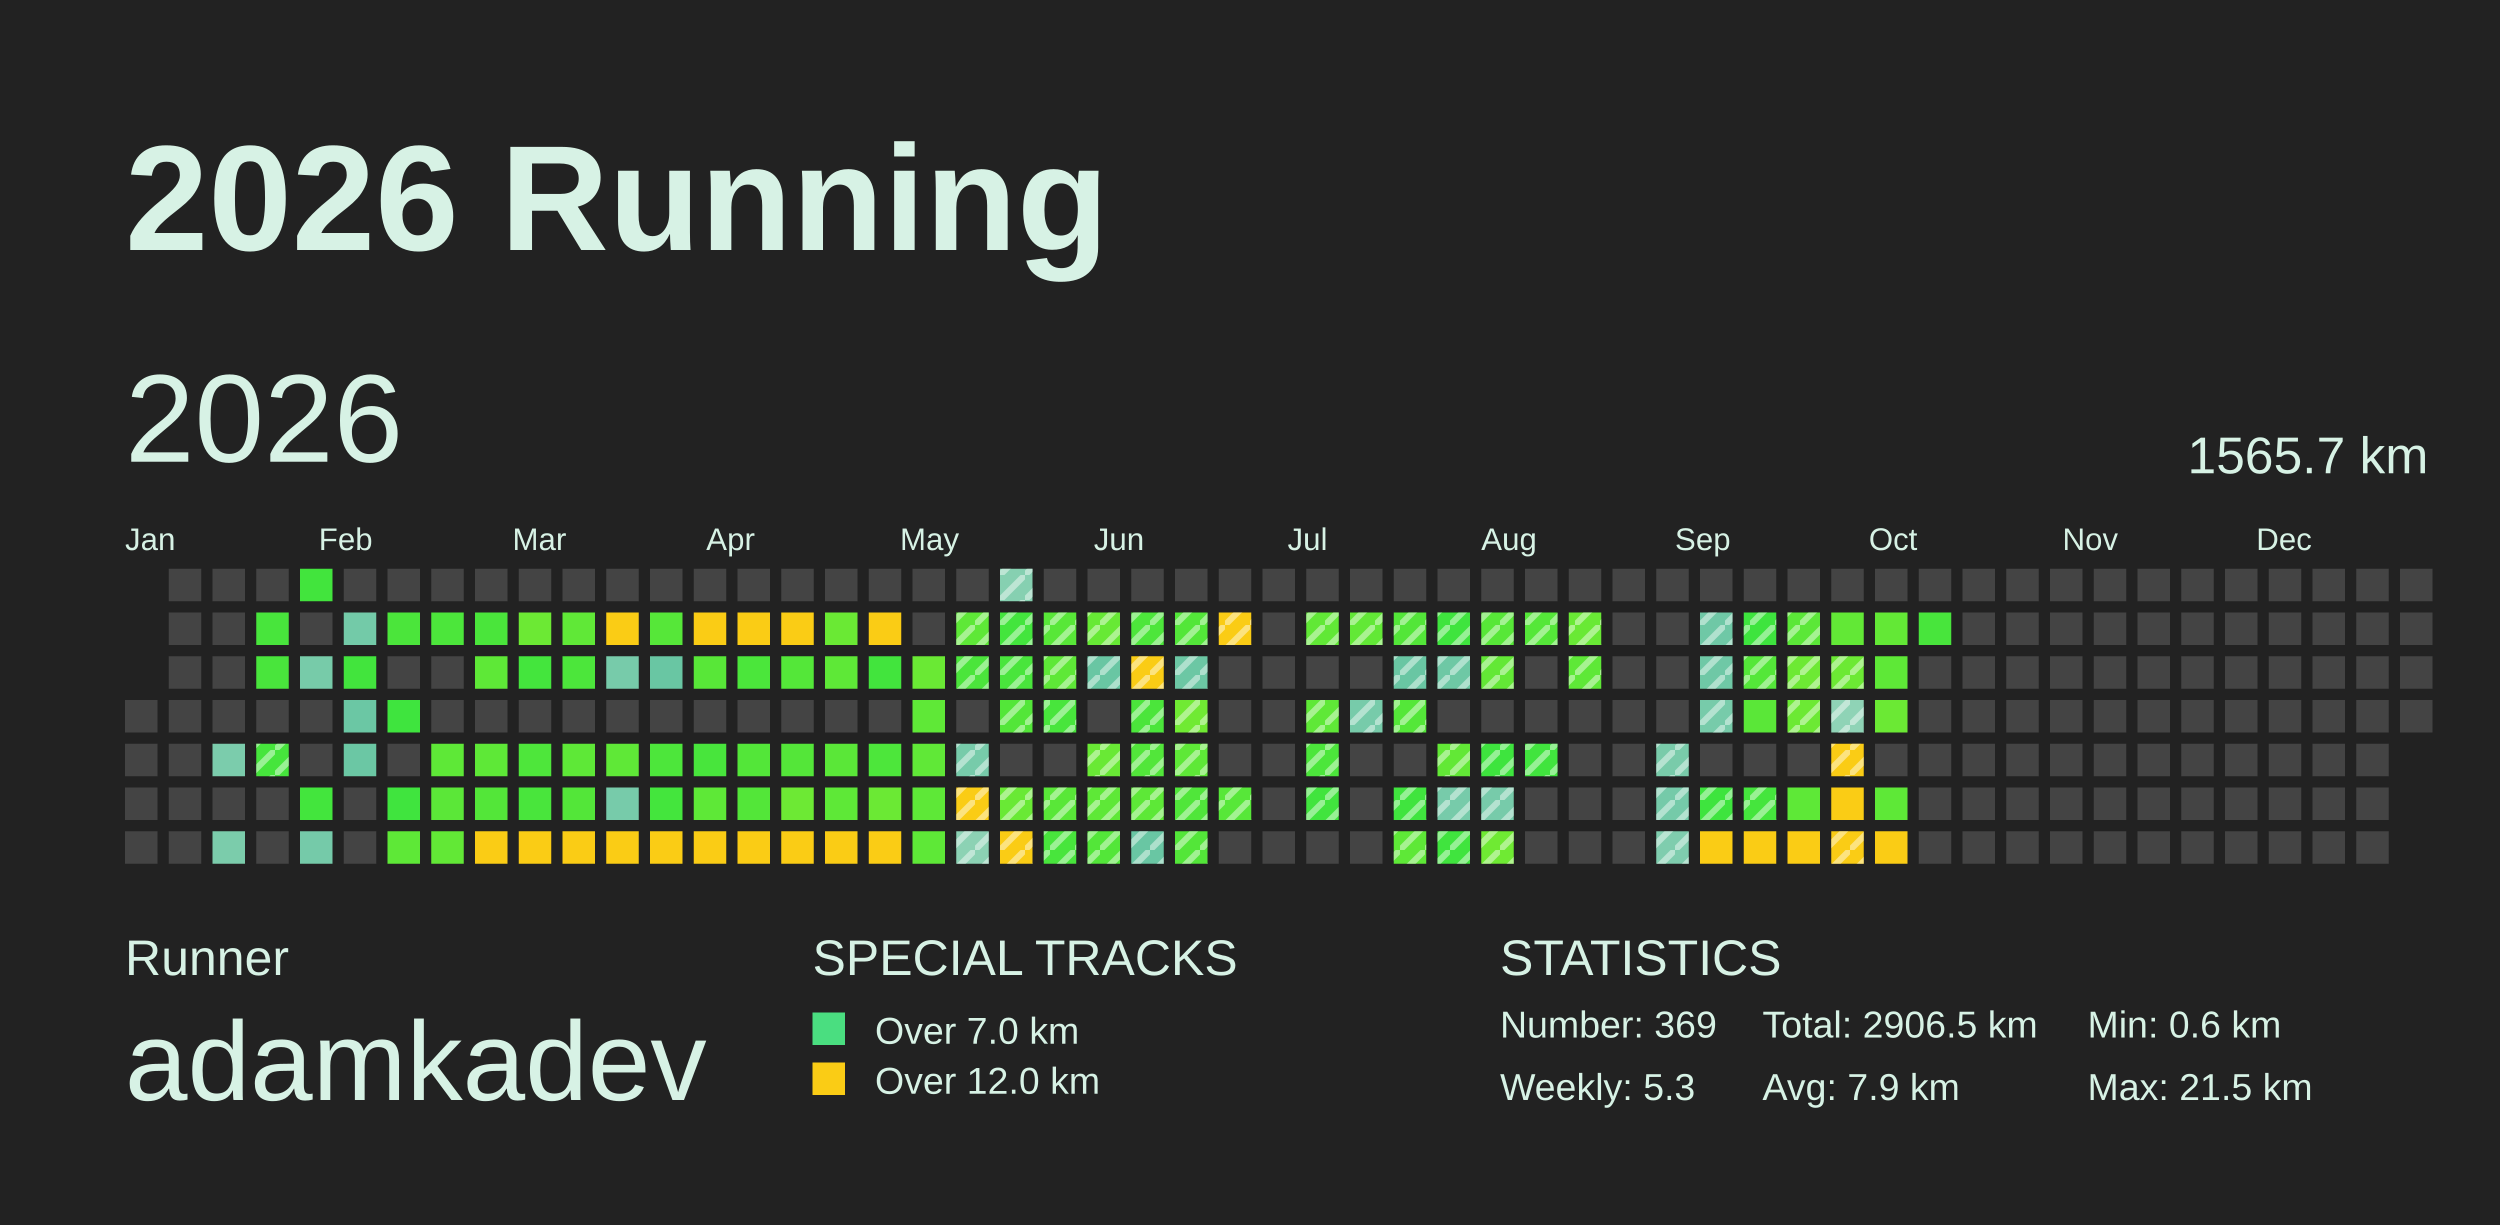
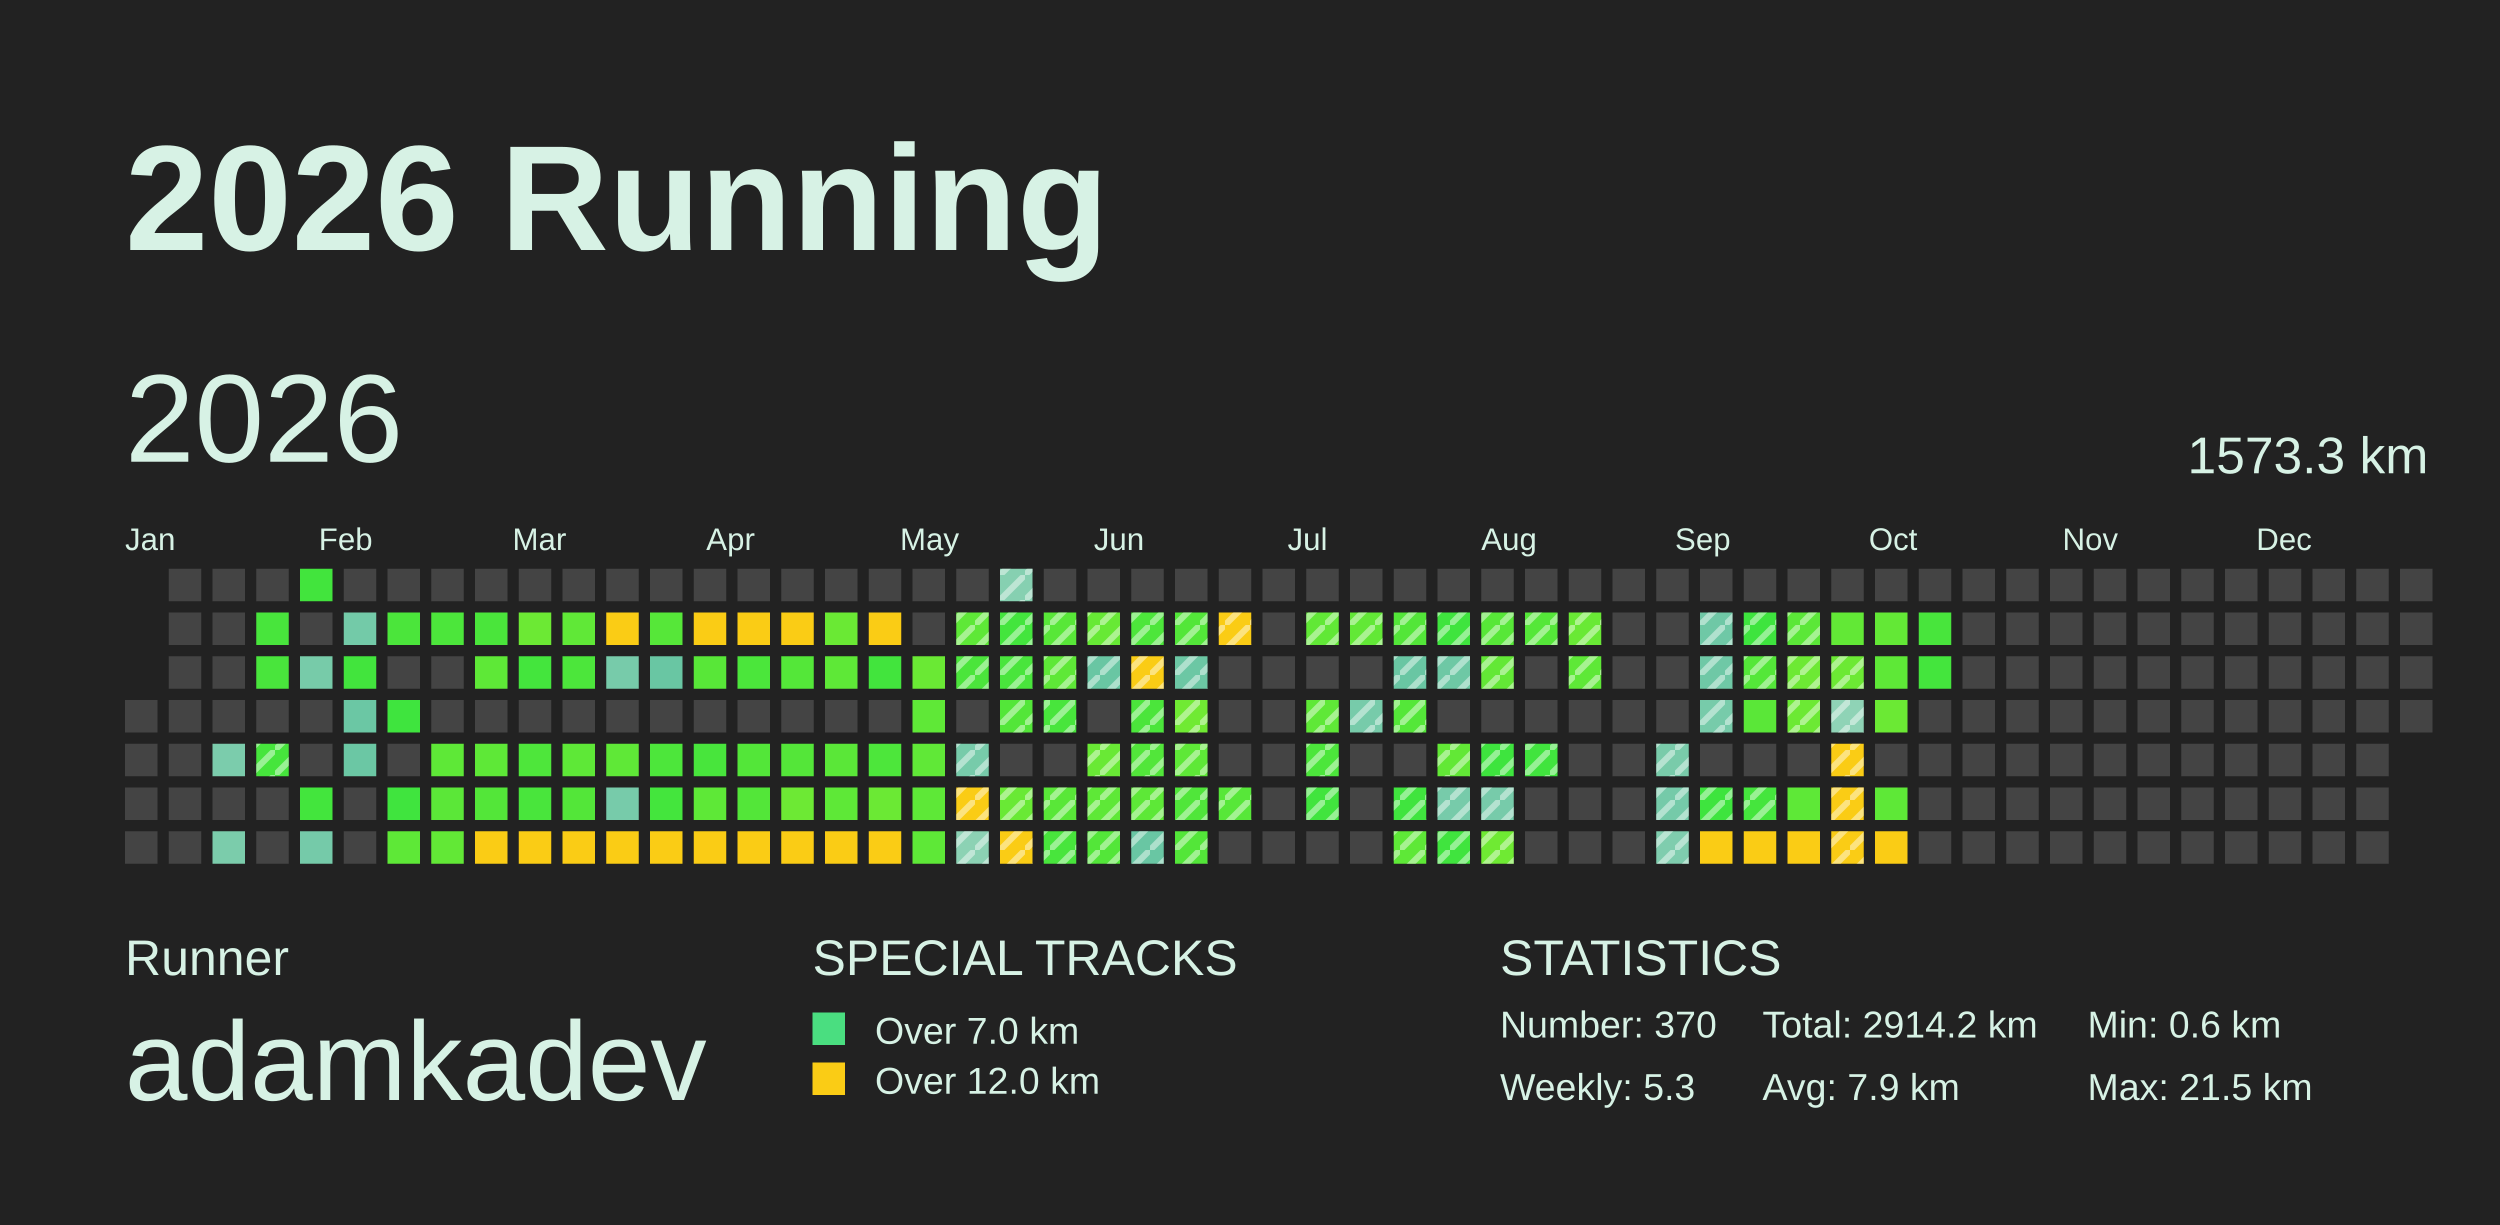
<svg xmlns="http://www.w3.org/2000/svg" baseProfile="full" height="98mm" version="1.1" viewBox="0,0,200,98" width="200mm">
  <defs>
    <pattern height="2" id="indoor-stripe" patternUnits="userSpaceOnUse" width="2">
      <line stroke="white" stroke-opacity="0.45" stroke-width="0.5" x1="0" x2="2" y1="2" y2="0" />
    </pattern>
  </defs>
  <rect fill="#222222" height="98" width="200" x="0" y="0" />
  <text fill="#D7F2E5" style="font-size:12px; font-family:Arial; font-weight:bold;" x="10" y="20">2026 Running</text>
  <text fill="#D7F2E5" style="font-size:4px; font-family:Arial" x="10" y="78">Runner</text>
  <text fill="#D7F2E5" style="font-size:9px; font-family:Arial" x="10" y="88">adamkadev</text>
  <text fill="#D7F2E5" style="font-size:4px; font-family:Arial" x="65" y="78">SPECIAL TRACKS</text>
  <rect fill="#4ADE80" height="2.6" width="2.6" x="65" y="81" />
  <text fill="#D7F2E5" style="font-size:3px; font-family:Arial" x="70" y="83.5">Over 7.0 km</text>
  <rect fill="#FACC15" height="2.6" width="2.6" x="65" y="85" />
  <text fill="#D7F2E5" style="font-size:3px; font-family:Arial" x="70" y="87.5">Over 12.0 km</text>
  <text fill="#D7F2E5" style="font-size:4px; font-family:Arial" x="120" y="78">STATISTICS</text>
-   <text fill="#D7F2E5" style="font-size:3px; font-family:Arial" x="120" y="83">Number: 369</text>
+   <text fill="#D7F2E5" style="font-size:3px; font-family:Arial" x="120" y="83">Number: 370</text>
  <text fill="#D7F2E5" style="font-size:3px; font-family:Arial" x="120" y="88">Weekly: 5.3</text>
-   <text fill="#D7F2E5" style="font-size:3px; font-family:Arial" x="141" y="83">Total: 2906.5 km</text>
+   <text fill="#D7F2E5" style="font-size:3px; font-family:Arial" x="141" y="83">Total: 2914.2 km</text>
  <text fill="#D7F2E5" style="font-size:3px; font-family:Arial" x="141" y="88">Avg: 7.9 km</text>
  <text fill="#D7F2E5" style="font-size:3px; font-family:Arial" x="167" y="83">Min: 0.6 km</text>
  <text fill="#D7F2E5" style="font-size:3px; font-family:Arial" x="167" y="88">Max: 21.5 km</text>
  <text dominant-baseline="hanging" fill="#D7F2E5" style="font-size:10.0px; font-family:Arial;" x="10" y="30">2026</text>
-   <text dominant-baseline="hanging" fill="#D7F2E5" style="font-size:4.125px; font-family:Arial;" x="175" y="35">1565.7 km</text>
+   <text dominant-baseline="hanging" fill="#D7F2E5" style="font-size:4.125px; font-family:Arial;" x="175" y="35">1573.3 km</text>
  <text fill="#D7F2E5" style="font-size:2.5px; font-family:Arial" x="10.0" y="44">Jan</text>
  <text fill="#D7F2E5" style="font-size:2.5px; font-family:Arial" x="25.5" y="44">Feb</text>
  <text fill="#D7F2E5" style="font-size:2.5px; font-family:Arial" x="41.0" y="44">Mar</text>
  <text fill="#D7F2E5" style="font-size:2.5px; font-family:Arial" x="56.5" y="44">Apr</text>
  <text fill="#D7F2E5" style="font-size:2.5px; font-family:Arial" x="72.0" y="44">May</text>
  <text fill="#D7F2E5" style="font-size:2.5px; font-family:Arial" x="87.5" y="44">Jun</text>
  <text fill="#D7F2E5" style="font-size:2.5px; font-family:Arial" x="103.0" y="44">Jul</text>
  <text fill="#D7F2E5" style="font-size:2.5px; font-family:Arial" x="118.5" y="44">Aug</text>
  <text fill="#D7F2E5" style="font-size:2.5px; font-family:Arial" x="134.0" y="44">Sep</text>
  <text fill="#D7F2E5" style="font-size:2.5px; font-family:Arial" x="149.5" y="44">Oct</text>
  <text fill="#D7F2E5" style="font-size:2.5px; font-family:Arial" x="165.0" y="44">Nov</text>
  <text fill="#D7F2E5" style="font-size:2.5px; font-family:Arial" x="180.5" y="44">Dec</text>
  <rect fill="#444444" height="2.6" width="2.6" x="10.0" y="56.0" />
  <rect fill="#444444" height="2.6" width="2.6" x="10.0" y="59.5" />
  <rect fill="#444444" height="2.6" width="2.6" x="10.0" y="63.0" />
  <rect fill="#444444" height="2.6" width="2.6" x="10.0" y="66.5" />
  <rect fill="#444444" height="2.6" width="2.6" x="13.5" y="45.5" />
  <rect fill="#444444" height="2.6" width="2.6" x="13.5" y="49.0" />
  <rect fill="#444444" height="2.6" width="2.6" x="13.5" y="52.5" />
  <rect fill="#444444" height="2.6" width="2.6" x="13.5" y="56.0" />
  <rect fill="#444444" height="2.6" width="2.6" x="13.5" y="59.5" />
  <rect fill="#444444" height="2.6" width="2.6" x="13.5" y="63.0" />
  <rect fill="#444444" height="2.6" width="2.6" x="13.5" y="66.5" />
  <rect fill="#444444" height="2.6" width="2.6" x="17.0" y="45.5" />
  <rect fill="#444444" height="2.6" width="2.6" x="17.0" y="49.0" />
  <rect fill="#444444" height="2.6" width="2.6" x="17.0" y="52.5" />
  <rect fill="#444444" height="2.6" width="2.6" x="17.0" y="56.0" />
  <rect fill="#7bccac" height="2.6" width="2.6" x="17.0" y="59.5" />
  <rect fill="#444444" height="2.6" width="2.6" x="17.0" y="63.0" />
  <rect fill="#7bccab" height="2.6" width="2.6" x="17.0" y="66.5" />
  <rect fill="#444444" height="2.6" width="2.6" x="20.5" y="45.5" />
  <rect fill="#48e53c" height="2.6" width="2.6" x="20.5" y="49.0" />
  <rect fill="#49e53c" height="2.6" width="2.6" x="20.5" y="52.5" />
  <rect fill="#444444" height="2.6" width="2.6" x="20.5" y="56.0" />
  <rect fill="#46e53c" height="2.6" width="2.6" x="20.5" y="59.5" />
  <rect fill="url(#indoor-stripe)" height="2.6" style="pointer-events: none;" width="2.6" x="20.5" y="59.5" />
  <rect fill="#444444" height="2.6" width="2.6" x="20.5" y="63.0" />
  <rect fill="#444444" height="2.6" width="2.6" x="20.5" y="66.5" />
  <rect fill="#42e43d" height="2.6" width="2.6" x="24.0" y="45.5" />
  <rect fill="#444444" height="2.6" width="2.6" x="24.0" y="49.0" />
  <rect fill="#77cba9" height="2.6" width="2.6" x="24.0" y="52.5" />
  <rect fill="#444444" height="2.6" width="2.6" x="24.0" y="56.0" />
  <rect fill="#444444" height="2.6" width="2.6" x="24.0" y="59.5" />
  <rect fill="#43e53d" height="2.6" width="2.6" x="24.0" y="63.0" />
  <rect fill="#75caa9" height="2.6" width="2.6" x="24.0" y="66.5" />
  <rect fill="#444444" height="2.6" width="2.6" x="27.5" y="45.5" />
  <rect fill="#73caa8" height="2.6" width="2.6" x="27.5" y="49.0" />
  <rect fill="#42e43d" height="2.6" width="2.6" x="27.5" y="52.5" />
  <rect fill="#6bc7a4" height="2.6" width="2.6" x="27.5" y="56.0" />
  <rect fill="#6bc7a4" height="2.6" width="2.6" x="27.5" y="59.5" />
  <rect fill="#444444" height="2.6" width="2.6" x="27.5" y="63.0" />
  <rect fill="#444444" height="2.6" width="2.6" x="27.5" y="66.5" />
  <rect fill="#444444" height="2.6" width="2.6" x="31.0" y="45.5" />
  <rect fill="#4be53b" height="2.6" width="2.6" x="31.0" y="49.0" />
  <rect fill="#444444" height="2.6" width="2.6" x="31.0" y="52.5" />
  <rect fill="#3fe43e" height="2.6" width="2.6" x="31.0" y="56.0" />
  <rect fill="#444444" height="2.6" width="2.6" x="31.0" y="59.5" />
  <rect fill="#40e43e" height="2.6" width="2.6" x="31.0" y="63.0" />
  <rect fill="#5ee837" height="2.6" width="2.6" x="31.0" y="66.5" />
  <rect fill="#444444" height="2.6" width="2.6" x="34.5" y="45.5" />
  <rect fill="#4ce63b" height="2.6" width="2.6" x="34.5" y="49.0" />
  <rect fill="#444444" height="2.6" width="2.6" x="34.5" y="52.5" />
  <rect fill="#444444" height="2.6" width="2.6" x="34.5" y="56.0" />
  <rect fill="#5ee837" height="2.6" width="2.6" x="34.5" y="59.5" />
  <rect fill="#5be738" height="2.6" width="2.6" x="34.5" y="63.0" />
  <rect fill="#62e836" height="2.6" width="2.6" x="34.5" y="66.5" />
  <rect fill="#444444" height="2.6" width="2.6" x="38.0" y="45.5" />
  <rect fill="#4ae53b" height="2.6" width="2.6" x="38.0" y="49.0" />
  <rect fill="#5ee837" height="2.6" width="2.6" x="38.0" y="52.5" />
  <rect fill="#444444" height="2.6" width="2.6" x="38.0" y="56.0" />
  <rect fill="#5ee837" height="2.6" width="2.6" x="38.0" y="59.5" />
  <rect fill="#53e639" height="2.6" width="2.6" x="38.0" y="63.0" />
  <rect fill="#FACC15" height="2.6" width="2.6" x="38.0" y="66.5" />
  <rect fill="#444444" height="2.6" width="2.6" x="41.5" y="45.5" />
  <rect fill="#6ce934" height="2.6" width="2.6" x="41.5" y="49.0" />
  <rect fill="#44e53d" height="2.6" width="2.6" x="41.5" y="52.5" />
  <rect fill="#444444" height="2.6" width="2.6" x="41.5" y="56.0" />
  <rect fill="#4ee63b" height="2.6" width="2.6" x="41.5" y="59.5" />
  <rect fill="#49e53c" height="2.6" width="2.6" x="41.5" y="63.0" />
  <rect fill="#FACC15" height="2.6" width="2.6" x="41.5" y="66.5" />
  <rect fill="#444444" height="2.6" width="2.6" x="45.0" y="45.5" />
  <rect fill="#60e837" height="2.6" width="2.6" x="45.0" y="49.0" />
  <rect fill="#4ce63b" height="2.6" width="2.6" x="45.0" y="52.5" />
  <rect fill="#444444" height="2.6" width="2.6" x="45.0" y="56.0" />
  <rect fill="#5ee837" height="2.6" width="2.6" x="45.0" y="59.5" />
  <rect fill="#53e639" height="2.6" width="2.6" x="45.0" y="63.0" />
  <rect fill="#FACC15" height="2.6" width="2.6" x="45.0" y="66.5" />
  <rect fill="#444444" height="2.6" width="2.6" x="48.5" y="45.5" />
  <rect fill="#FACC15" height="2.6" width="2.6" x="48.5" y="49.0" />
  <rect fill="#77cbaa" height="2.6" width="2.6" x="48.5" y="52.5" />
  <rect fill="#444444" height="2.6" width="2.6" x="48.5" y="56.0" />
  <rect fill="#5fe837" height="2.6" width="2.6" x="48.5" y="59.5" />
  <rect fill="#77cbaa" height="2.6" width="2.6" x="48.5" y="63.0" />
  <rect fill="#FACC15" height="2.6" width="2.6" x="48.5" y="66.5" />
  <rect fill="#444444" height="2.6" width="2.6" x="52.0" y="45.5" />
  <rect fill="#56e739" height="2.6" width="2.6" x="52.0" y="49.0" />
  <rect fill="#69c6a3" height="2.6" width="2.6" x="52.0" y="52.5" />
  <rect fill="#444444" height="2.6" width="2.6" x="52.0" y="56.0" />
  <rect fill="#4de63b" height="2.6" width="2.6" x="52.0" y="59.5" />
  <rect fill="#44e53d" height="2.6" width="2.6" x="52.0" y="63.0" />
  <rect fill="#FACC15" height="2.6" width="2.6" x="52.0" y="66.5" />
  <rect fill="#444444" height="2.6" width="2.6" x="55.5" y="45.5" />
  <rect fill="#FACC15" height="2.6" width="2.6" x="55.5" y="49.0" />
  <rect fill="#58e738" height="2.6" width="2.6" x="55.5" y="52.5" />
  <rect fill="#444444" height="2.6" width="2.6" x="55.5" y="56.0" />
  <rect fill="#48e53c" height="2.6" width="2.6" x="55.5" y="59.5" />
  <rect fill="#5ee837" height="2.6" width="2.6" x="55.5" y="63.0" />
  <rect fill="#FACC15" height="2.6" width="2.6" x="55.5" y="66.5" />
  <rect fill="#444444" height="2.6" width="2.6" x="59.0" y="45.5" />
  <rect fill="#FACC15" height="2.6" width="2.6" x="59.0" y="49.0" />
  <rect fill="#4be63b" height="2.6" width="2.6" x="59.0" y="52.5" />
  <rect fill="#444444" height="2.6" width="2.6" x="59.0" y="56.0" />
  <rect fill="#53e639" height="2.6" width="2.6" x="59.0" y="59.5" />
  <rect fill="#53e639" height="2.6" width="2.6" x="59.0" y="63.0" />
  <rect fill="#FACC15" height="2.6" width="2.6" x="59.0" y="66.5" />
  <rect fill="#444444" height="2.6" width="2.6" x="62.5" y="45.5" />
  <rect fill="#FACC15" height="2.6" width="2.6" x="62.5" y="49.0" />
  <rect fill="#54e739" height="2.6" width="2.6" x="62.5" y="52.5" />
  <rect fill="#444444" height="2.6" width="2.6" x="62.5" y="56.0" />
  <rect fill="#54e639" height="2.6" width="2.6" x="62.5" y="59.5" />
  <rect fill="#6de934" height="2.6" width="2.6" x="62.5" y="63.0" />
  <rect fill="#FACC15" height="2.6" width="2.6" x="62.5" y="66.5" />
  <rect fill="#444444" height="2.6" width="2.6" x="66.0" y="45.5" />
  <rect fill="#6ae934" height="2.6" width="2.6" x="66.0" y="49.0" />
  <rect fill="#5ee837" height="2.6" width="2.6" x="66.0" y="52.5" />
  <rect fill="#444444" height="2.6" width="2.6" x="66.0" y="56.0" />
  <rect fill="#5ae738" height="2.6" width="2.6" x="66.0" y="59.5" />
  <rect fill="#5ee837" height="2.6" width="2.6" x="66.0" y="63.0" />
  <rect fill="#FACC15" height="2.6" width="2.6" x="66.0" y="66.5" />
  <rect fill="#444444" height="2.6" width="2.6" x="69.5" y="45.5" />
  <rect fill="#FACC15" height="2.6" width="2.6" x="69.5" y="49.0" />
  <rect fill="#42e43d" height="2.6" width="2.6" x="69.5" y="52.5" />
  <rect fill="#444444" height="2.6" width="2.6" x="69.5" y="56.0" />
  <rect fill="#4de63b" height="2.6" width="2.6" x="69.5" y="59.5" />
  <rect fill="#6be934" height="2.6" width="2.6" x="69.5" y="63.0" />
  <rect fill="#FACC15" height="2.6" width="2.6" x="69.5" y="66.5" />
  <rect fill="#444444" height="2.6" width="2.6" x="73.0" y="45.5" />
  <rect fill="#444444" height="2.6" width="2.6" x="73.0" y="49.0" />
  <rect fill="#6ae934" height="2.6" width="2.6" x="73.0" y="52.5" />
  <rect fill="#5fe837" height="2.6" width="2.6" x="73.0" y="56.0" />
  <rect fill="#60e837" height="2.6" width="2.6" x="73.0" y="59.5" />
  <rect fill="#5ee837" height="2.6" width="2.6" x="73.0" y="63.0" />
  <rect fill="#5ee837" height="2.6" width="2.6" x="73.0" y="66.5" />
  <rect fill="#444444" height="2.6" width="2.6" x="76.5" y="45.5" />
  <rect fill="#5ee837" height="2.6" width="2.6" x="76.5" y="49.0" />
  <rect fill="url(#indoor-stripe)" height="2.6" style="pointer-events: none;" width="2.6" x="76.5" y="49.0" />
  <rect fill="#4be53b" height="2.6" width="2.6" x="76.5" y="52.5" />
  <rect fill="url(#indoor-stripe)" height="2.6" style="pointer-events: none;" width="2.6" x="76.5" y="52.5" />
  <rect fill="#444444" height="2.6" width="2.6" x="76.5" y="56.0" />
  <rect fill="#77cbaa" height="2.6" width="2.6" x="76.5" y="59.5" />
  <rect fill="url(#indoor-stripe)" height="2.6" style="pointer-events: none;" width="2.6" x="76.5" y="59.5" />
  <rect fill="#FACC15" height="2.6" width="2.6" x="76.5" y="63.0" />
  <rect fill="url(#indoor-stripe)" height="2.6" style="pointer-events: none;" width="2.6" x="76.5" y="63.0" />
  <rect fill="#8cd2b4" height="2.6" width="2.6" x="76.5" y="66.5" />
  <rect fill="url(#indoor-stripe)" height="2.6" style="pointer-events: none;" width="2.6" x="76.5" y="66.5" />
  <rect fill="#86d0b1" height="2.6" width="2.6" x="80.0" y="45.5" />
  <rect fill="url(#indoor-stripe)" height="2.6" style="pointer-events: none;" width="2.6" x="80.0" y="45.5" />
  <rect fill="#43e53d" height="2.6" width="2.6" x="80.0" y="49.0" />
  <rect fill="url(#indoor-stripe)" height="2.6" style="pointer-events: none;" width="2.6" x="80.0" y="49.0" />
  <rect fill="#49e53c" height="2.6" width="2.6" x="80.0" y="52.5" />
  <rect fill="url(#indoor-stripe)" height="2.6" style="pointer-events: none;" width="2.6" x="80.0" y="52.5" />
  <rect fill="#53e639" height="2.6" width="2.6" x="80.0" y="56.0" />
  <rect fill="url(#indoor-stripe)" height="2.6" style="pointer-events: none;" width="2.6" x="80.0" y="56.0" />
  <rect fill="#444444" height="2.6" width="2.6" x="80.0" y="59.5" />
  <rect fill="#69e935" height="2.6" width="2.6" x="80.0" y="63.0" />
  <rect fill="url(#indoor-stripe)" height="2.6" style="pointer-events: none;" width="2.6" x="80.0" y="63.0" />
  <rect fill="#FACC15" height="2.6" width="2.6" x="80.0" y="66.5" />
  <rect fill="url(#indoor-stripe)" height="2.6" style="pointer-events: none;" width="2.6" x="80.0" y="66.5" />
  <rect fill="#444444" height="2.6" width="2.6" x="83.5" y="45.5" />
  <rect fill="#58e738" height="2.6" width="2.6" x="83.5" y="49.0" />
  <rect fill="url(#indoor-stripe)" height="2.6" style="pointer-events: none;" width="2.6" x="83.5" y="49.0" />
  <rect fill="#5ee837" height="2.6" width="2.6" x="83.5" y="52.5" />
  <rect fill="url(#indoor-stripe)" height="2.6" style="pointer-events: none;" width="2.6" x="83.5" y="52.5" />
  <rect fill="#48e53c" height="2.6" width="2.6" x="83.5" y="56.0" />
  <rect fill="url(#indoor-stripe)" height="2.6" style="pointer-events: none;" width="2.6" x="83.5" y="56.0" />
  <rect fill="#444444" height="2.6" width="2.6" x="83.5" y="59.5" />
  <rect fill="#59e738" height="2.6" width="2.6" x="83.5" y="63.0" />
  <rect fill="url(#indoor-stripe)" height="2.6" style="pointer-events: none;" width="2.6" x="83.5" y="63.0" />
  <rect fill="#48e53c" height="2.6" width="2.6" x="83.5" y="66.5" />
  <rect fill="url(#indoor-stripe)" height="2.6" style="pointer-events: none;" width="2.6" x="83.5" y="66.5" />
  <rect fill="#444444" height="2.6" width="2.6" x="87.0" y="45.5" />
  <rect fill="#67e935" height="2.6" width="2.6" x="87.0" y="49.0" />
  <rect fill="url(#indoor-stripe)" height="2.6" style="pointer-events: none;" width="2.6" x="87.0" y="49.0" />
  <rect fill="#69c6a3" height="2.6" width="2.6" x="87.0" y="52.5" />
  <rect fill="url(#indoor-stripe)" height="2.6" style="pointer-events: none;" width="2.6" x="87.0" y="52.5" />
  <rect fill="#444444" height="2.6" width="2.6" x="87.0" y="56.0" />
  <rect fill="#69e935" height="2.6" width="2.6" x="87.0" y="59.5" />
  <rect fill="url(#indoor-stripe)" height="2.6" style="pointer-events: none;" width="2.6" x="87.0" y="59.5" />
  <rect fill="#5ee837" height="2.6" width="2.6" x="87.0" y="63.0" />
  <rect fill="url(#indoor-stripe)" height="2.6" style="pointer-events: none;" width="2.6" x="87.0" y="63.0" />
  <rect fill="#53e639" height="2.6" width="2.6" x="87.0" y="66.5" />
  <rect fill="url(#indoor-stripe)" height="2.6" style="pointer-events: none;" width="2.6" x="87.0" y="66.5" />
  <rect fill="#444444" height="2.6" width="2.6" x="90.5" y="45.5" />
  <rect fill="#4de63b" height="2.6" width="2.6" x="90.5" y="49.0" />
  <rect fill="url(#indoor-stripe)" height="2.6" style="pointer-events: none;" width="2.6" x="90.5" y="49.0" />
  <rect fill="#FACC15" height="2.6" width="2.6" x="90.5" y="52.5" />
  <rect fill="url(#indoor-stripe)" height="2.6" style="pointer-events: none;" width="2.6" x="90.5" y="52.5" />
  <rect fill="#4be53b" height="2.6" width="2.6" x="90.5" y="56.0" />
  <rect fill="url(#indoor-stripe)" height="2.6" style="pointer-events: none;" width="2.6" x="90.5" y="56.0" />
  <rect fill="#52e63a" height="2.6" width="2.6" x="90.5" y="59.5" />
  <rect fill="url(#indoor-stripe)" height="2.6" style="pointer-events: none;" width="2.6" x="90.5" y="59.5" />
  <rect fill="#5de837" height="2.6" width="2.6" x="90.5" y="63.0" />
  <rect fill="url(#indoor-stripe)" height="2.6" style="pointer-events: none;" width="2.6" x="90.5" y="63.0" />
  <rect fill="#69c6a3" height="2.6" width="2.6" x="90.5" y="66.5" />
  <rect fill="url(#indoor-stripe)" height="2.6" style="pointer-events: none;" width="2.6" x="90.5" y="66.5" />
  <rect fill="#444444" height="2.6" width="2.6" x="94.0" y="45.5" />
  <rect fill="#53e639" height="2.6" width="2.6" x="94.0" y="49.0" />
  <rect fill="url(#indoor-stripe)" height="2.6" style="pointer-events: none;" width="2.6" x="94.0" y="49.0" />
  <rect fill="#6cc7a4" height="2.6" width="2.6" x="94.0" y="52.5" />
  <rect fill="url(#indoor-stripe)" height="2.6" style="pointer-events: none;" width="2.6" x="94.0" y="52.5" />
  <rect fill="#70ea33" height="2.6" width="2.6" x="94.0" y="56.0" />
  <rect fill="url(#indoor-stripe)" height="2.6" style="pointer-events: none;" width="2.6" x="94.0" y="56.0" />
  <rect fill="#5ee837" height="2.6" width="2.6" x="94.0" y="59.5" />
  <rect fill="url(#indoor-stripe)" height="2.6" style="pointer-events: none;" width="2.6" x="94.0" y="59.5" />
  <rect fill="#50e63a" height="2.6" width="2.6" x="94.0" y="63.0" />
  <rect fill="url(#indoor-stripe)" height="2.6" style="pointer-events: none;" width="2.6" x="94.0" y="63.0" />
  <rect fill="#53e639" height="2.6" width="2.6" x="94.0" y="66.5" />
  <rect fill="url(#indoor-stripe)" height="2.6" style="pointer-events: none;" width="2.6" x="94.0" y="66.5" />
  <rect fill="#444444" height="2.6" width="2.6" x="97.5" y="45.5" />
  <rect fill="#FACC15" height="2.6" width="2.6" x="97.5" y="49.0" />
  <rect fill="url(#indoor-stripe)" height="2.6" style="pointer-events: none;" width="2.6" x="97.5" y="49.0" />
  <rect fill="#444444" height="2.6" width="2.6" x="97.5" y="52.5" />
  <rect fill="#444444" height="2.6" width="2.6" x="97.5" y="56.0" />
  <rect fill="#444444" height="2.6" width="2.6" x="97.5" y="59.5" />
  <rect fill="#57e739" height="2.6" width="2.6" x="97.5" y="63.0" />
  <rect fill="url(#indoor-stripe)" height="2.6" style="pointer-events: none;" width="2.6" x="97.5" y="63.0" />
  <rect fill="#444444" height="2.6" width="2.6" x="97.5" y="66.5" />
  <rect fill="#444444" height="2.6" width="2.6" x="101.0" y="45.5" />
  <rect fill="#444444" height="2.6" width="2.6" x="101.0" y="49.0" />
  <rect fill="#444444" height="2.6" width="2.6" x="101.0" y="52.5" />
  <rect fill="#444444" height="2.6" width="2.6" x="101.0" y="56.0" />
  <rect fill="#444444" height="2.6" width="2.6" x="101.0" y="59.5" />
  <rect fill="#444444" height="2.6" width="2.6" x="101.0" y="63.0" />
  <rect fill="#444444" height="2.6" width="2.6" x="101.0" y="66.5" />
  <rect fill="#444444" height="2.6" width="2.6" x="104.5" y="45.5" />
  <rect fill="#61e836" height="2.6" width="2.6" x="104.5" y="49.0" />
  <rect fill="url(#indoor-stripe)" height="2.6" style="pointer-events: none;" width="2.6" x="104.5" y="49.0" />
  <rect fill="#444444" height="2.6" width="2.6" x="104.5" y="52.5" />
  <rect fill="#5fe837" height="2.6" width="2.6" x="104.5" y="56.0" />
  <rect fill="url(#indoor-stripe)" height="2.6" style="pointer-events: none;" width="2.6" x="104.5" y="56.0" />
  <rect fill="#4ce63b" height="2.6" width="2.6" x="104.5" y="59.5" />
  <rect fill="url(#indoor-stripe)" height="2.6" style="pointer-events: none;" width="2.6" x="104.5" y="59.5" />
  <rect fill="#41e43e" height="2.6" width="2.6" x="104.5" y="63.0" />
  <rect fill="url(#indoor-stripe)" height="2.6" style="pointer-events: none;" width="2.6" x="104.5" y="63.0" />
  <rect fill="#444444" height="2.6" width="2.6" x="104.5" y="66.5" />
  <rect fill="#444444" height="2.6" width="2.6" x="108.0" y="45.5" />
  <rect fill="#62e836" height="2.6" width="2.6" x="108.0" y="49.0" />
  <rect fill="url(#indoor-stripe)" height="2.6" style="pointer-events: none;" width="2.6" x="108.0" y="49.0" />
  <rect fill="#444444" height="2.6" width="2.6" x="108.0" y="52.5" />
  <rect fill="#77cbaa" height="2.6" width="2.6" x="108.0" y="56.0" />
  <rect fill="url(#indoor-stripe)" height="2.6" style="pointer-events: none;" width="2.6" x="108.0" y="56.0" />
  <rect fill="#444444" height="2.6" width="2.6" x="108.0" y="59.5" />
  <rect fill="#444444" height="2.6" width="2.6" x="108.0" y="63.0" />
  <rect fill="#444444" height="2.6" width="2.6" x="108.0" y="66.5" />
  <rect fill="#444444" height="2.6" width="2.6" x="111.5" y="45.5" />
  <rect fill="#53e639" height="2.6" width="2.6" x="111.5" y="49.0" />
  <rect fill="url(#indoor-stripe)" height="2.6" style="pointer-events: none;" width="2.6" x="111.5" y="49.0" />
  <rect fill="#69c6a3" height="2.6" width="2.6" x="111.5" y="52.5" />
  <rect fill="url(#indoor-stripe)" height="2.6" style="pointer-events: none;" width="2.6" x="111.5" y="52.5" />
  <rect fill="#54e739" height="2.6" width="2.6" x="111.5" y="56.0" />
  <rect fill="url(#indoor-stripe)" height="2.6" style="pointer-events: none;" width="2.6" x="111.5" y="56.0" />
  <rect fill="#444444" height="2.6" width="2.6" x="111.5" y="59.5" />
  <rect fill="#40e43e" height="2.6" width="2.6" x="111.5" y="63.0" />
  <rect fill="url(#indoor-stripe)" height="2.6" style="pointer-events: none;" width="2.6" x="111.5" y="63.0" />
  <rect fill="#5ee837" height="2.6" width="2.6" x="111.5" y="66.5" />
  <rect fill="url(#indoor-stripe)" height="2.6" style="pointer-events: none;" width="2.6" x="111.5" y="66.5" />
  <rect fill="#444444" height="2.6" width="2.6" x="115.0" y="45.5" />
  <rect fill="#3fe43e" height="2.6" width="2.6" x="115.0" y="49.0" />
  <rect fill="url(#indoor-stripe)" height="2.6" style="pointer-events: none;" width="2.6" x="115.0" y="49.0" />
  <rect fill="#6ec8a5" height="2.6" width="2.6" x="115.0" y="52.5" />
  <rect fill="url(#indoor-stripe)" height="2.6" style="pointer-events: none;" width="2.6" x="115.0" y="52.5" />
  <rect fill="#444444" height="2.6" width="2.6" x="115.0" y="56.0" />
  <rect fill="#62e836" height="2.6" width="2.6" x="115.0" y="59.5" />
  <rect fill="url(#indoor-stripe)" height="2.6" style="pointer-events: none;" width="2.6" x="115.0" y="59.5" />
  <rect fill="#77cbaa" height="2.6" width="2.6" x="115.0" y="63.0" />
  <rect fill="url(#indoor-stripe)" height="2.6" style="pointer-events: none;" width="2.6" x="115.0" y="63.0" />
  <rect fill="#40e43e" height="2.6" width="2.6" x="115.0" y="66.5" />
  <rect fill="url(#indoor-stripe)" height="2.6" style="pointer-events: none;" width="2.6" x="115.0" y="66.5" />
  <rect fill="#444444" height="2.6" width="2.6" x="118.5" y="45.5" />
  <rect fill="#57e738" height="2.6" width="2.6" x="118.5" y="49.0" />
  <rect fill="url(#indoor-stripe)" height="2.6" style="pointer-events: none;" width="2.6" x="118.5" y="49.0" />
  <rect fill="#63e836" height="2.6" width="2.6" x="118.5" y="52.5" />
  <rect fill="url(#indoor-stripe)" height="2.6" style="pointer-events: none;" width="2.6" x="118.5" y="52.5" />
  <rect fill="#444444" height="2.6" width="2.6" x="118.5" y="56.0" />
  <rect fill="#3ee43e" height="2.6" width="2.6" x="118.5" y="59.5" />
  <rect fill="url(#indoor-stripe)" height="2.6" style="pointer-events: none;" width="2.6" x="118.5" y="59.5" />
  <rect fill="#77cbaa" height="2.6" width="2.6" x="118.5" y="63.0" />
  <rect fill="url(#indoor-stripe)" height="2.6" style="pointer-events: none;" width="2.6" x="118.5" y="63.0" />
  <rect fill="#6fea33" height="2.6" width="2.6" x="118.5" y="66.5" />
  <rect fill="url(#indoor-stripe)" height="2.6" style="pointer-events: none;" width="2.6" x="118.5" y="66.5" />
  <rect fill="#444444" height="2.6" width="2.6" x="122.0" y="45.5" />
  <rect fill="#55e739" height="2.6" width="2.6" x="122.0" y="49.0" />
  <rect fill="url(#indoor-stripe)" height="2.6" style="pointer-events: none;" width="2.6" x="122.0" y="49.0" />
  <rect fill="#444444" height="2.6" width="2.6" x="122.0" y="52.5" />
  <rect fill="#444444" height="2.6" width="2.6" x="122.0" y="56.0" />
  <rect fill="#41e43e" height="2.6" width="2.6" x="122.0" y="59.5" />
  <rect fill="url(#indoor-stripe)" height="2.6" style="pointer-events: none;" width="2.6" x="122.0" y="59.5" />
  <rect fill="#444444" height="2.6" width="2.6" x="122.0" y="63.0" />
  <rect fill="#444444" height="2.6" width="2.6" x="122.0" y="66.5" />
  <rect fill="#444444" height="2.6" width="2.6" x="125.5" y="45.5" />
  <rect fill="#69e935" height="2.6" width="2.6" x="125.5" y="49.0" />
  <rect fill="url(#indoor-stripe)" height="2.6" style="pointer-events: none;" width="2.6" x="125.5" y="49.0" />
  <rect fill="#5ee837" height="2.6" width="2.6" x="125.5" y="52.5" />
  <rect fill="url(#indoor-stripe)" height="2.6" style="pointer-events: none;" width="2.6" x="125.5" y="52.5" />
  <rect fill="#444444" height="2.6" width="2.6" x="125.5" y="56.0" />
  <rect fill="#444444" height="2.6" width="2.6" x="125.5" y="59.5" />
  <rect fill="#444444" height="2.6" width="2.6" x="125.5" y="63.0" />
  <rect fill="#444444" height="2.6" width="2.6" x="125.5" y="66.5" />
  <rect fill="#444444" height="2.6" width="2.6" x="129.0" y="45.5" />
  <rect fill="#444444" height="2.6" width="2.6" x="129.0" y="49.0" />
  <rect fill="#444444" height="2.6" width="2.6" x="129.0" y="52.5" />
  <rect fill="#444444" height="2.6" width="2.6" x="129.0" y="56.0" />
  <rect fill="#444444" height="2.6" width="2.6" x="129.0" y="59.5" />
  <rect fill="#444444" height="2.6" width="2.6" x="129.0" y="63.0" />
  <rect fill="#444444" height="2.6" width="2.6" x="129.0" y="66.5" />
  <rect fill="#444444" height="2.6" width="2.6" x="132.5" y="45.5" />
  <rect fill="#444444" height="2.6" width="2.6" x="132.5" y="49.0" />
  <rect fill="#444444" height="2.6" width="2.6" x="132.5" y="52.5" />
  <rect fill="#444444" height="2.6" width="2.6" x="132.5" y="56.0" />
  <rect fill="#79cbaa" height="2.6" width="2.6" x="132.5" y="59.5" />
  <rect fill="url(#indoor-stripe)" height="2.6" style="pointer-events: none;" width="2.6" x="132.5" y="59.5" />
  <rect fill="#75caa9" height="2.6" width="2.6" x="132.5" y="63.0" />
  <rect fill="url(#indoor-stripe)" height="2.6" style="pointer-events: none;" width="2.6" x="132.5" y="63.0" />
  <rect fill="#7fcdae" height="2.6" width="2.6" x="132.5" y="66.5" />
  <rect fill="url(#indoor-stripe)" height="2.6" style="pointer-events: none;" width="2.6" x="132.5" y="66.5" />
  <rect fill="#444444" height="2.6" width="2.6" x="136.0" y="45.5" />
  <rect fill="#6fc8a6" height="2.6" width="2.6" x="136.0" y="49.0" />
  <rect fill="url(#indoor-stripe)" height="2.6" style="pointer-events: none;" width="2.6" x="136.0" y="49.0" />
  <rect fill="#6fc8a6" height="2.6" width="2.6" x="136.0" y="52.5" />
  <rect fill="url(#indoor-stripe)" height="2.6" style="pointer-events: none;" width="2.6" x="136.0" y="52.5" />
  <rect fill="#77cbaa" height="2.6" width="2.6" x="136.0" y="56.0" />
  <rect fill="url(#indoor-stripe)" height="2.6" style="pointer-events: none;" width="2.6" x="136.0" y="56.0" />
  <rect fill="#444444" height="2.6" width="2.6" x="136.0" y="59.5" />
  <rect fill="#3ee43e" height="2.6" width="2.6" x="136.0" y="63.0" />
  <rect fill="url(#indoor-stripe)" height="2.6" style="pointer-events: none;" width="2.6" x="136.0" y="63.0" />
  <rect fill="#FACC15" height="2.6" width="2.6" x="136.0" y="66.5" />
  <rect fill="#444444" height="2.6" width="2.6" x="139.5" y="45.5" />
  <rect fill="#3ee43e" height="2.6" width="2.6" x="139.5" y="49.0" />
  <rect fill="url(#indoor-stripe)" height="2.6" style="pointer-events: none;" width="2.6" x="139.5" y="49.0" />
  <rect fill="#54e739" height="2.6" width="2.6" x="139.5" y="52.5" />
  <rect fill="url(#indoor-stripe)" height="2.6" style="pointer-events: none;" width="2.6" x="139.5" y="52.5" />
  <rect fill="#5ae738" height="2.6" width="2.6" x="139.5" y="56.0" />
  <rect fill="#444444" height="2.6" width="2.6" x="139.5" y="59.5" />
  <rect fill="#45e53d" height="2.6" width="2.6" x="139.5" y="63.0" />
  <rect fill="url(#indoor-stripe)" height="2.6" style="pointer-events: none;" width="2.6" x="139.5" y="63.0" />
  <rect fill="#FACC15" height="2.6" width="2.6" x="139.5" y="66.5" />
  <rect fill="#444444" height="2.6" width="2.6" x="143.0" y="45.5" />
  <rect fill="#5be738" height="2.6" width="2.6" x="143.0" y="49.0" />
  <rect fill="url(#indoor-stripe)" height="2.6" style="pointer-events: none;" width="2.6" x="143.0" y="49.0" />
  <rect fill="#6de934" height="2.6" width="2.6" x="143.0" y="52.5" />
  <rect fill="url(#indoor-stripe)" height="2.6" style="pointer-events: none;" width="2.6" x="143.0" y="52.5" />
  <rect fill="#6ce934" height="2.6" width="2.6" x="143.0" y="56.0" />
  <rect fill="url(#indoor-stripe)" height="2.6" style="pointer-events: none;" width="2.6" x="143.0" y="56.0" />
  <rect fill="#444444" height="2.6" width="2.6" x="143.0" y="59.5" />
  <rect fill="#5ee837" height="2.6" width="2.6" x="143.0" y="63.0" />
  <rect fill="#FACC15" height="2.6" width="2.6" x="143.0" y="66.5" />
  <rect fill="#444444" height="2.6" width="2.6" x="146.5" y="45.5" />
  <rect fill="#62e836" height="2.6" width="2.6" x="146.5" y="49.0" />
  <rect fill="#6ce934" height="2.6" width="2.6" x="146.5" y="52.5" />
  <rect fill="url(#indoor-stripe)" height="2.6" style="pointer-events: none;" width="2.6" x="146.5" y="52.5" />
  <rect fill="#8fd3b6" height="2.6" width="2.6" x="146.5" y="56.0" />
  <rect fill="url(#indoor-stripe)" height="2.6" style="pointer-events: none;" width="2.6" x="146.5" y="56.0" />
  <rect fill="#FACC15" height="2.6" width="2.6" x="146.5" y="59.5" />
  <rect fill="url(#indoor-stripe)" height="2.6" style="pointer-events: none;" width="2.6" x="146.5" y="59.5" />
  <rect fill="#FACC15" height="2.6" width="2.6" x="146.5" y="63.0" />
+   <rect fill="url(#indoor-stripe)" height="2.6" style="pointer-events: none;" width="2.6" x="146.5" y="63.0" />
  <rect fill="#FACC15" height="2.6" width="2.6" x="146.5" y="66.5" />
  <rect fill="url(#indoor-stripe)" height="2.6" style="pointer-events: none;" width="2.6" x="146.5" y="66.5" />
  <rect fill="#444444" height="2.6" width="2.6" x="150.0" y="45.5" />
  <rect fill="#63e836" height="2.6" width="2.6" x="150.0" y="49.0" />
  <rect fill="#5ee837" height="2.6" width="2.6" x="150.0" y="52.5" />
  <rect fill="#6be934" height="2.6" width="2.6" x="150.0" y="56.0" />
  <rect fill="#444444" height="2.6" width="2.6" x="150.0" y="59.5" />
  <rect fill="#5ee837" height="2.6" width="2.6" x="150.0" y="63.0" />
  <rect fill="#FACC15" height="2.6" width="2.6" x="150.0" y="66.5" />
  <rect fill="#444444" height="2.6" width="2.6" x="153.5" y="45.5" />
  <rect fill="#48e53c" height="2.6" width="2.6" x="153.5" y="49.0" />
-   <rect fill="#444444" height="2.6" width="2.6" x="153.5" y="52.5" />
+   <rect fill="#44e53d" height="2.6" width="2.6" x="153.5" y="52.5" />
  <rect fill="#444444" height="2.6" width="2.6" x="153.5" y="56.0" />
  <rect fill="#444444" height="2.6" width="2.6" x="153.5" y="59.5" />
  <rect fill="#444444" height="2.6" width="2.6" x="153.5" y="63.0" />
  <rect fill="#444444" height="2.6" width="2.6" x="153.5" y="66.5" />
  <rect fill="#444444" height="2.6" width="2.6" x="157.0" y="45.5" />
  <rect fill="#444444" height="2.6" width="2.6" x="157.0" y="49.0" />
  <rect fill="#444444" height="2.6" width="2.6" x="157.0" y="52.5" />
  <rect fill="#444444" height="2.6" width="2.6" x="157.0" y="56.0" />
  <rect fill="#444444" height="2.6" width="2.6" x="157.0" y="59.5" />
  <rect fill="#444444" height="2.6" width="2.6" x="157.0" y="63.0" />
  <rect fill="#444444" height="2.6" width="2.6" x="157.0" y="66.5" />
  <rect fill="#444444" height="2.6" width="2.6" x="160.5" y="45.5" />
  <rect fill="#444444" height="2.6" width="2.6" x="160.5" y="49.0" />
  <rect fill="#444444" height="2.6" width="2.6" x="160.5" y="52.5" />
  <rect fill="#444444" height="2.6" width="2.6" x="160.5" y="56.0" />
  <rect fill="#444444" height="2.6" width="2.6" x="160.5" y="59.5" />
  <rect fill="#444444" height="2.6" width="2.6" x="160.5" y="63.0" />
  <rect fill="#444444" height="2.6" width="2.6" x="160.5" y="66.5" />
  <rect fill="#444444" height="2.6" width="2.6" x="164.0" y="45.5" />
  <rect fill="#444444" height="2.6" width="2.6" x="164.0" y="49.0" />
  <rect fill="#444444" height="2.6" width="2.6" x="164.0" y="52.5" />
  <rect fill="#444444" height="2.6" width="2.6" x="164.0" y="56.0" />
  <rect fill="#444444" height="2.6" width="2.6" x="164.0" y="59.5" />
  <rect fill="#444444" height="2.6" width="2.6" x="164.0" y="63.0" />
  <rect fill="#444444" height="2.6" width="2.6" x="164.0" y="66.5" />
  <rect fill="#444444" height="2.6" width="2.6" x="167.5" y="45.5" />
  <rect fill="#444444" height="2.6" width="2.6" x="167.5" y="49.0" />
  <rect fill="#444444" height="2.6" width="2.6" x="167.5" y="52.5" />
  <rect fill="#444444" height="2.6" width="2.6" x="167.5" y="56.0" />
  <rect fill="#444444" height="2.6" width="2.6" x="167.5" y="59.5" />
  <rect fill="#444444" height="2.6" width="2.6" x="167.5" y="63.0" />
  <rect fill="#444444" height="2.6" width="2.6" x="167.5" y="66.5" />
  <rect fill="#444444" height="2.6" width="2.6" x="171.0" y="45.5" />
  <rect fill="#444444" height="2.6" width="2.6" x="171.0" y="49.0" />
  <rect fill="#444444" height="2.6" width="2.6" x="171.0" y="52.5" />
  <rect fill="#444444" height="2.6" width="2.6" x="171.0" y="56.0" />
  <rect fill="#444444" height="2.6" width="2.6" x="171.0" y="59.5" />
  <rect fill="#444444" height="2.6" width="2.6" x="171.0" y="63.0" />
  <rect fill="#444444" height="2.6" width="2.6" x="171.0" y="66.5" />
  <rect fill="#444444" height="2.6" width="2.6" x="174.5" y="45.5" />
  <rect fill="#444444" height="2.6" width="2.6" x="174.5" y="49.0" />
  <rect fill="#444444" height="2.6" width="2.6" x="174.5" y="52.5" />
  <rect fill="#444444" height="2.6" width="2.6" x="174.5" y="56.0" />
  <rect fill="#444444" height="2.6" width="2.6" x="174.5" y="59.5" />
  <rect fill="#444444" height="2.6" width="2.6" x="174.5" y="63.0" />
  <rect fill="#444444" height="2.6" width="2.6" x="174.5" y="66.5" />
  <rect fill="#444444" height="2.6" width="2.6" x="178.0" y="45.5" />
  <rect fill="#444444" height="2.6" width="2.6" x="178.0" y="49.0" />
  <rect fill="#444444" height="2.6" width="2.6" x="178.0" y="52.5" />
  <rect fill="#444444" height="2.6" width="2.6" x="178.0" y="56.0" />
  <rect fill="#444444" height="2.6" width="2.6" x="178.0" y="59.5" />
  <rect fill="#444444" height="2.6" width="2.6" x="178.0" y="63.0" />
  <rect fill="#444444" height="2.6" width="2.6" x="178.0" y="66.5" />
  <rect fill="#444444" height="2.6" width="2.6" x="181.5" y="45.5" />
  <rect fill="#444444" height="2.6" width="2.6" x="181.5" y="49.0" />
  <rect fill="#444444" height="2.6" width="2.6" x="181.5" y="52.5" />
  <rect fill="#444444" height="2.6" width="2.6" x="181.5" y="56.0" />
  <rect fill="#444444" height="2.6" width="2.6" x="181.5" y="59.5" />
  <rect fill="#444444" height="2.6" width="2.6" x="181.5" y="63.0" />
  <rect fill="#444444" height="2.6" width="2.6" x="181.5" y="66.5" />
  <rect fill="#444444" height="2.6" width="2.6" x="185.0" y="45.5" />
  <rect fill="#444444" height="2.6" width="2.6" x="185.0" y="49.0" />
  <rect fill="#444444" height="2.6" width="2.6" x="185.0" y="52.5" />
  <rect fill="#444444" height="2.6" width="2.6" x="185.0" y="56.0" />
  <rect fill="#444444" height="2.6" width="2.6" x="185.0" y="59.5" />
  <rect fill="#444444" height="2.6" width="2.6" x="185.0" y="63.0" />
  <rect fill="#444444" height="2.6" width="2.6" x="185.0" y="66.5" />
  <rect fill="#444444" height="2.6" width="2.6" x="188.5" y="45.5" />
  <rect fill="#444444" height="2.6" width="2.6" x="188.5" y="49.0" />
  <rect fill="#444444" height="2.6" width="2.6" x="188.5" y="52.5" />
  <rect fill="#444444" height="2.6" width="2.6" x="188.5" y="56.0" />
  <rect fill="#444444" height="2.6" width="2.6" x="188.5" y="59.5" />
  <rect fill="#444444" height="2.6" width="2.6" x="188.5" y="63.0" />
  <rect fill="#444444" height="2.6" width="2.6" x="188.5" y="66.5" />
  <rect fill="#444444" height="2.6" width="2.6" x="192.0" y="45.5" />
  <rect fill="#444444" height="2.6" width="2.6" x="192.0" y="49.0" />
  <rect fill="#444444" height="2.6" width="2.6" x="192.0" y="52.5" />
  <rect fill="#444444" height="2.6" width="2.6" x="192.0" y="56.0" />
</svg>
